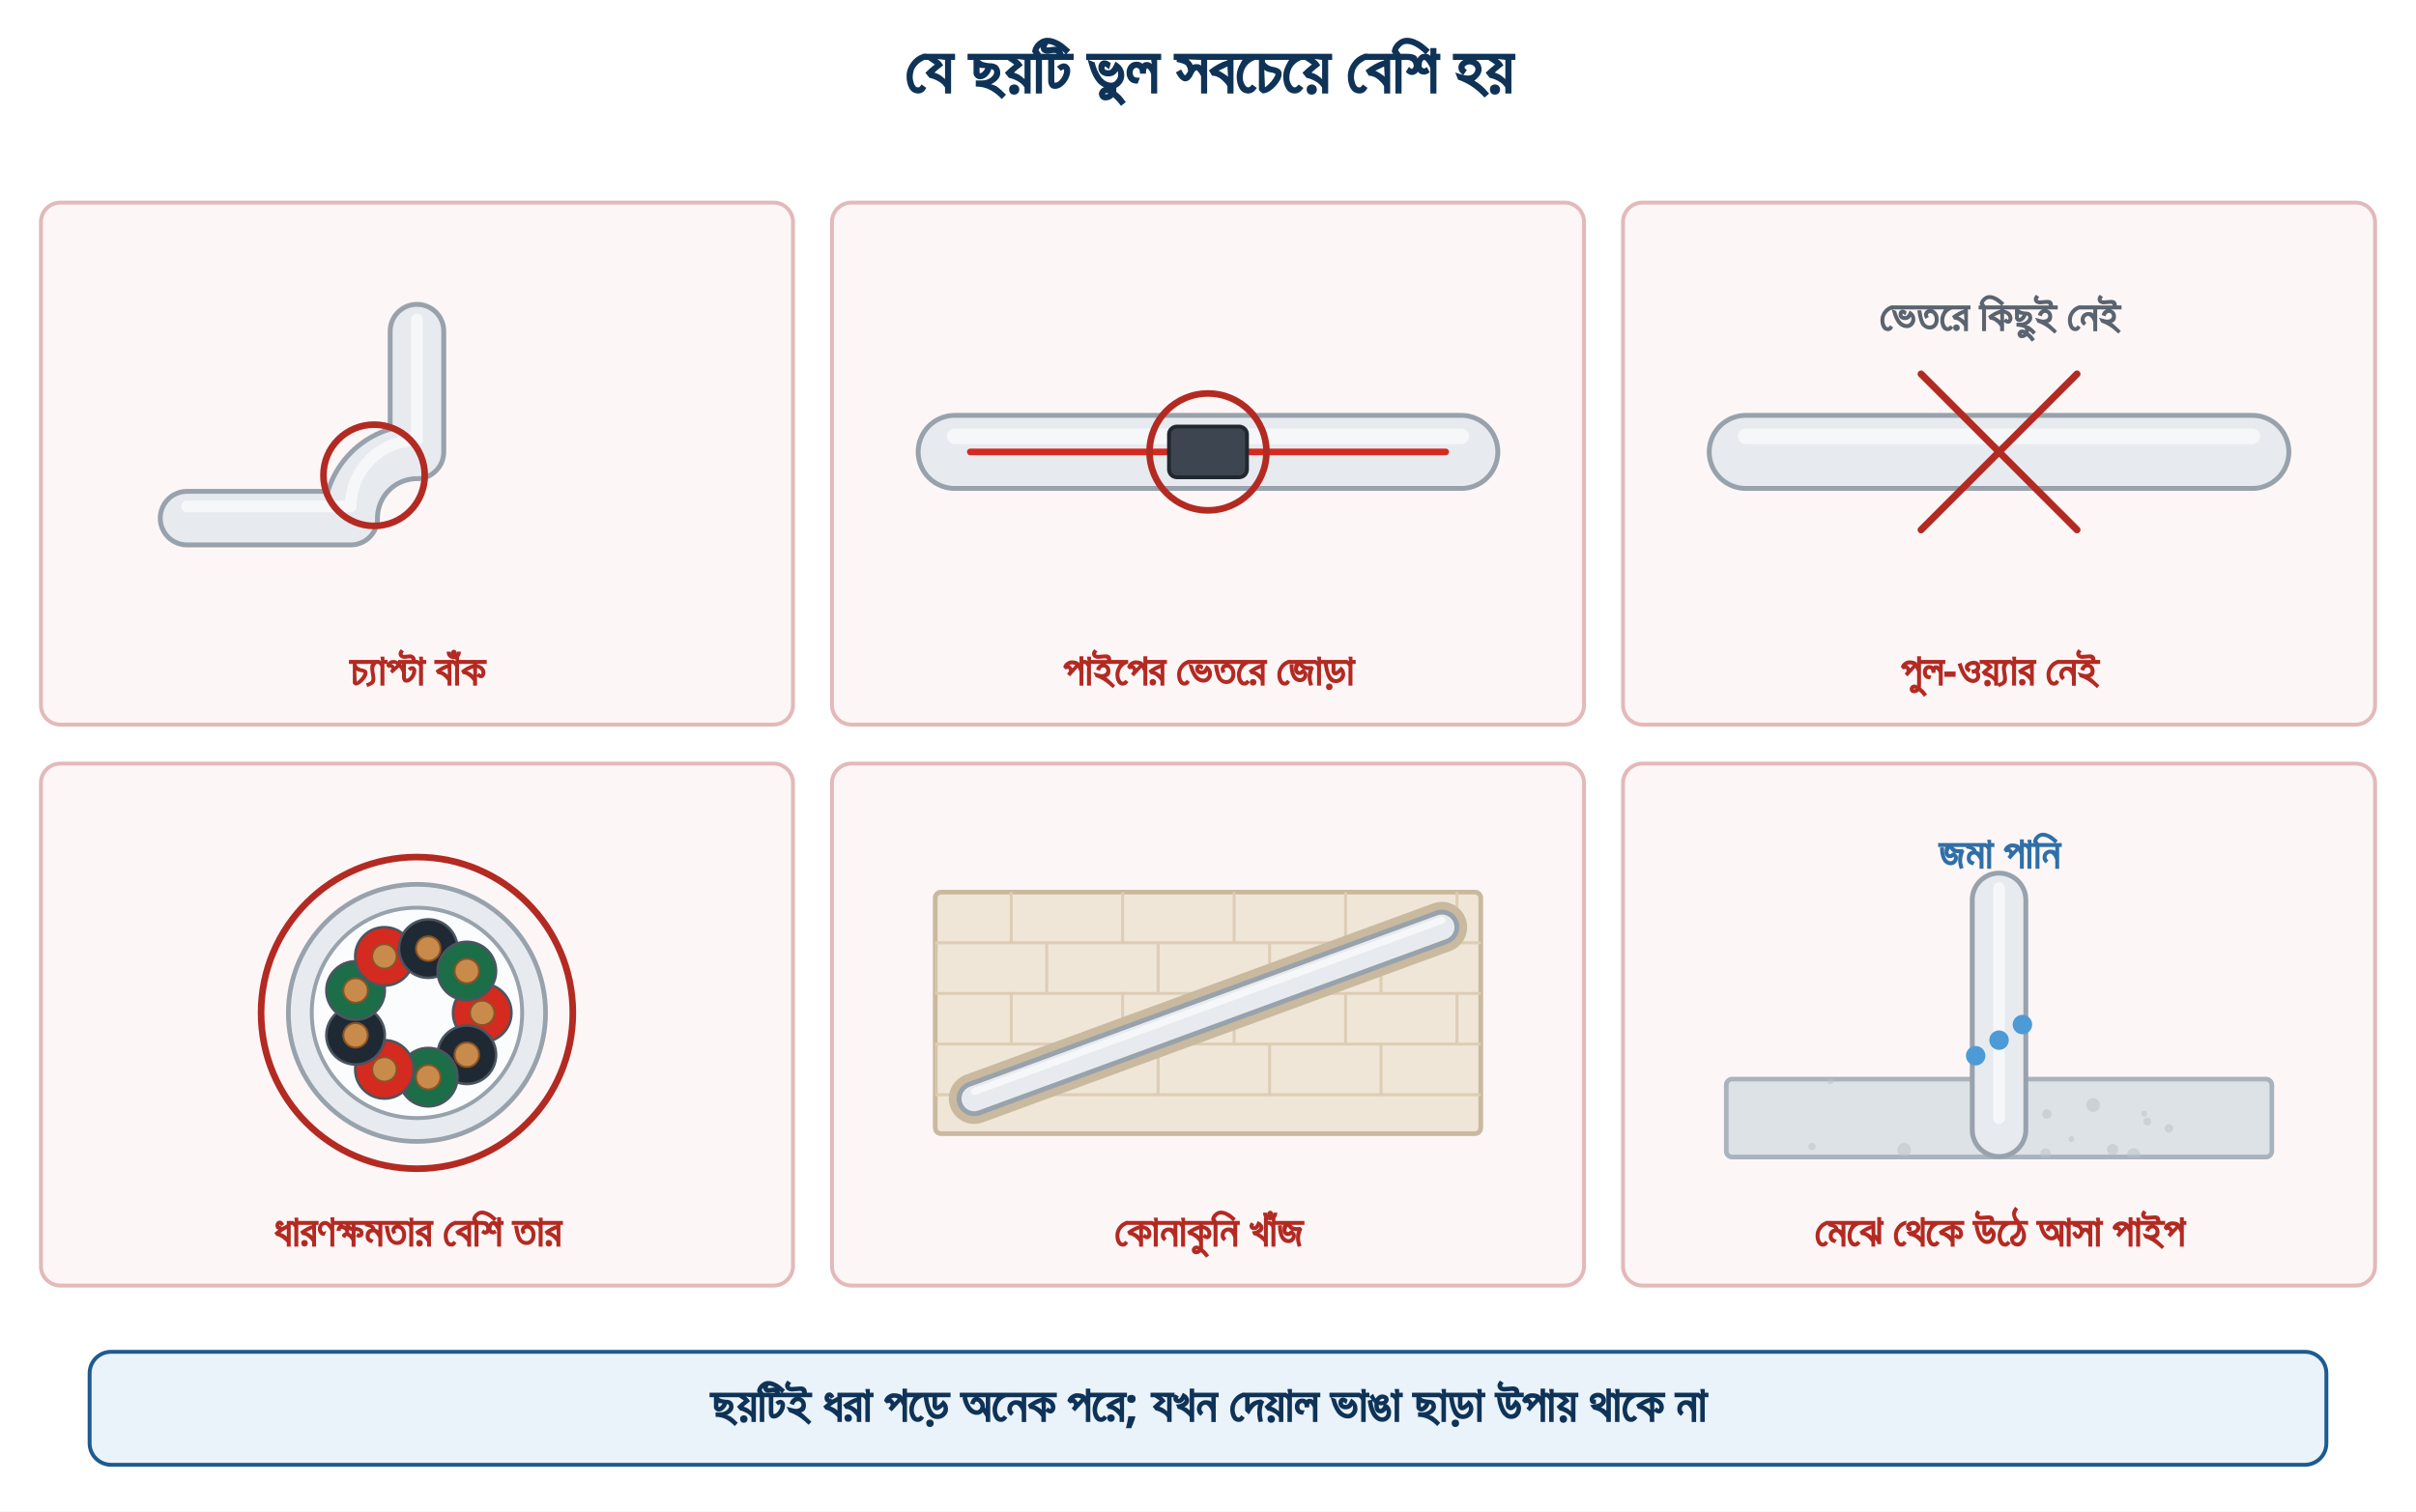
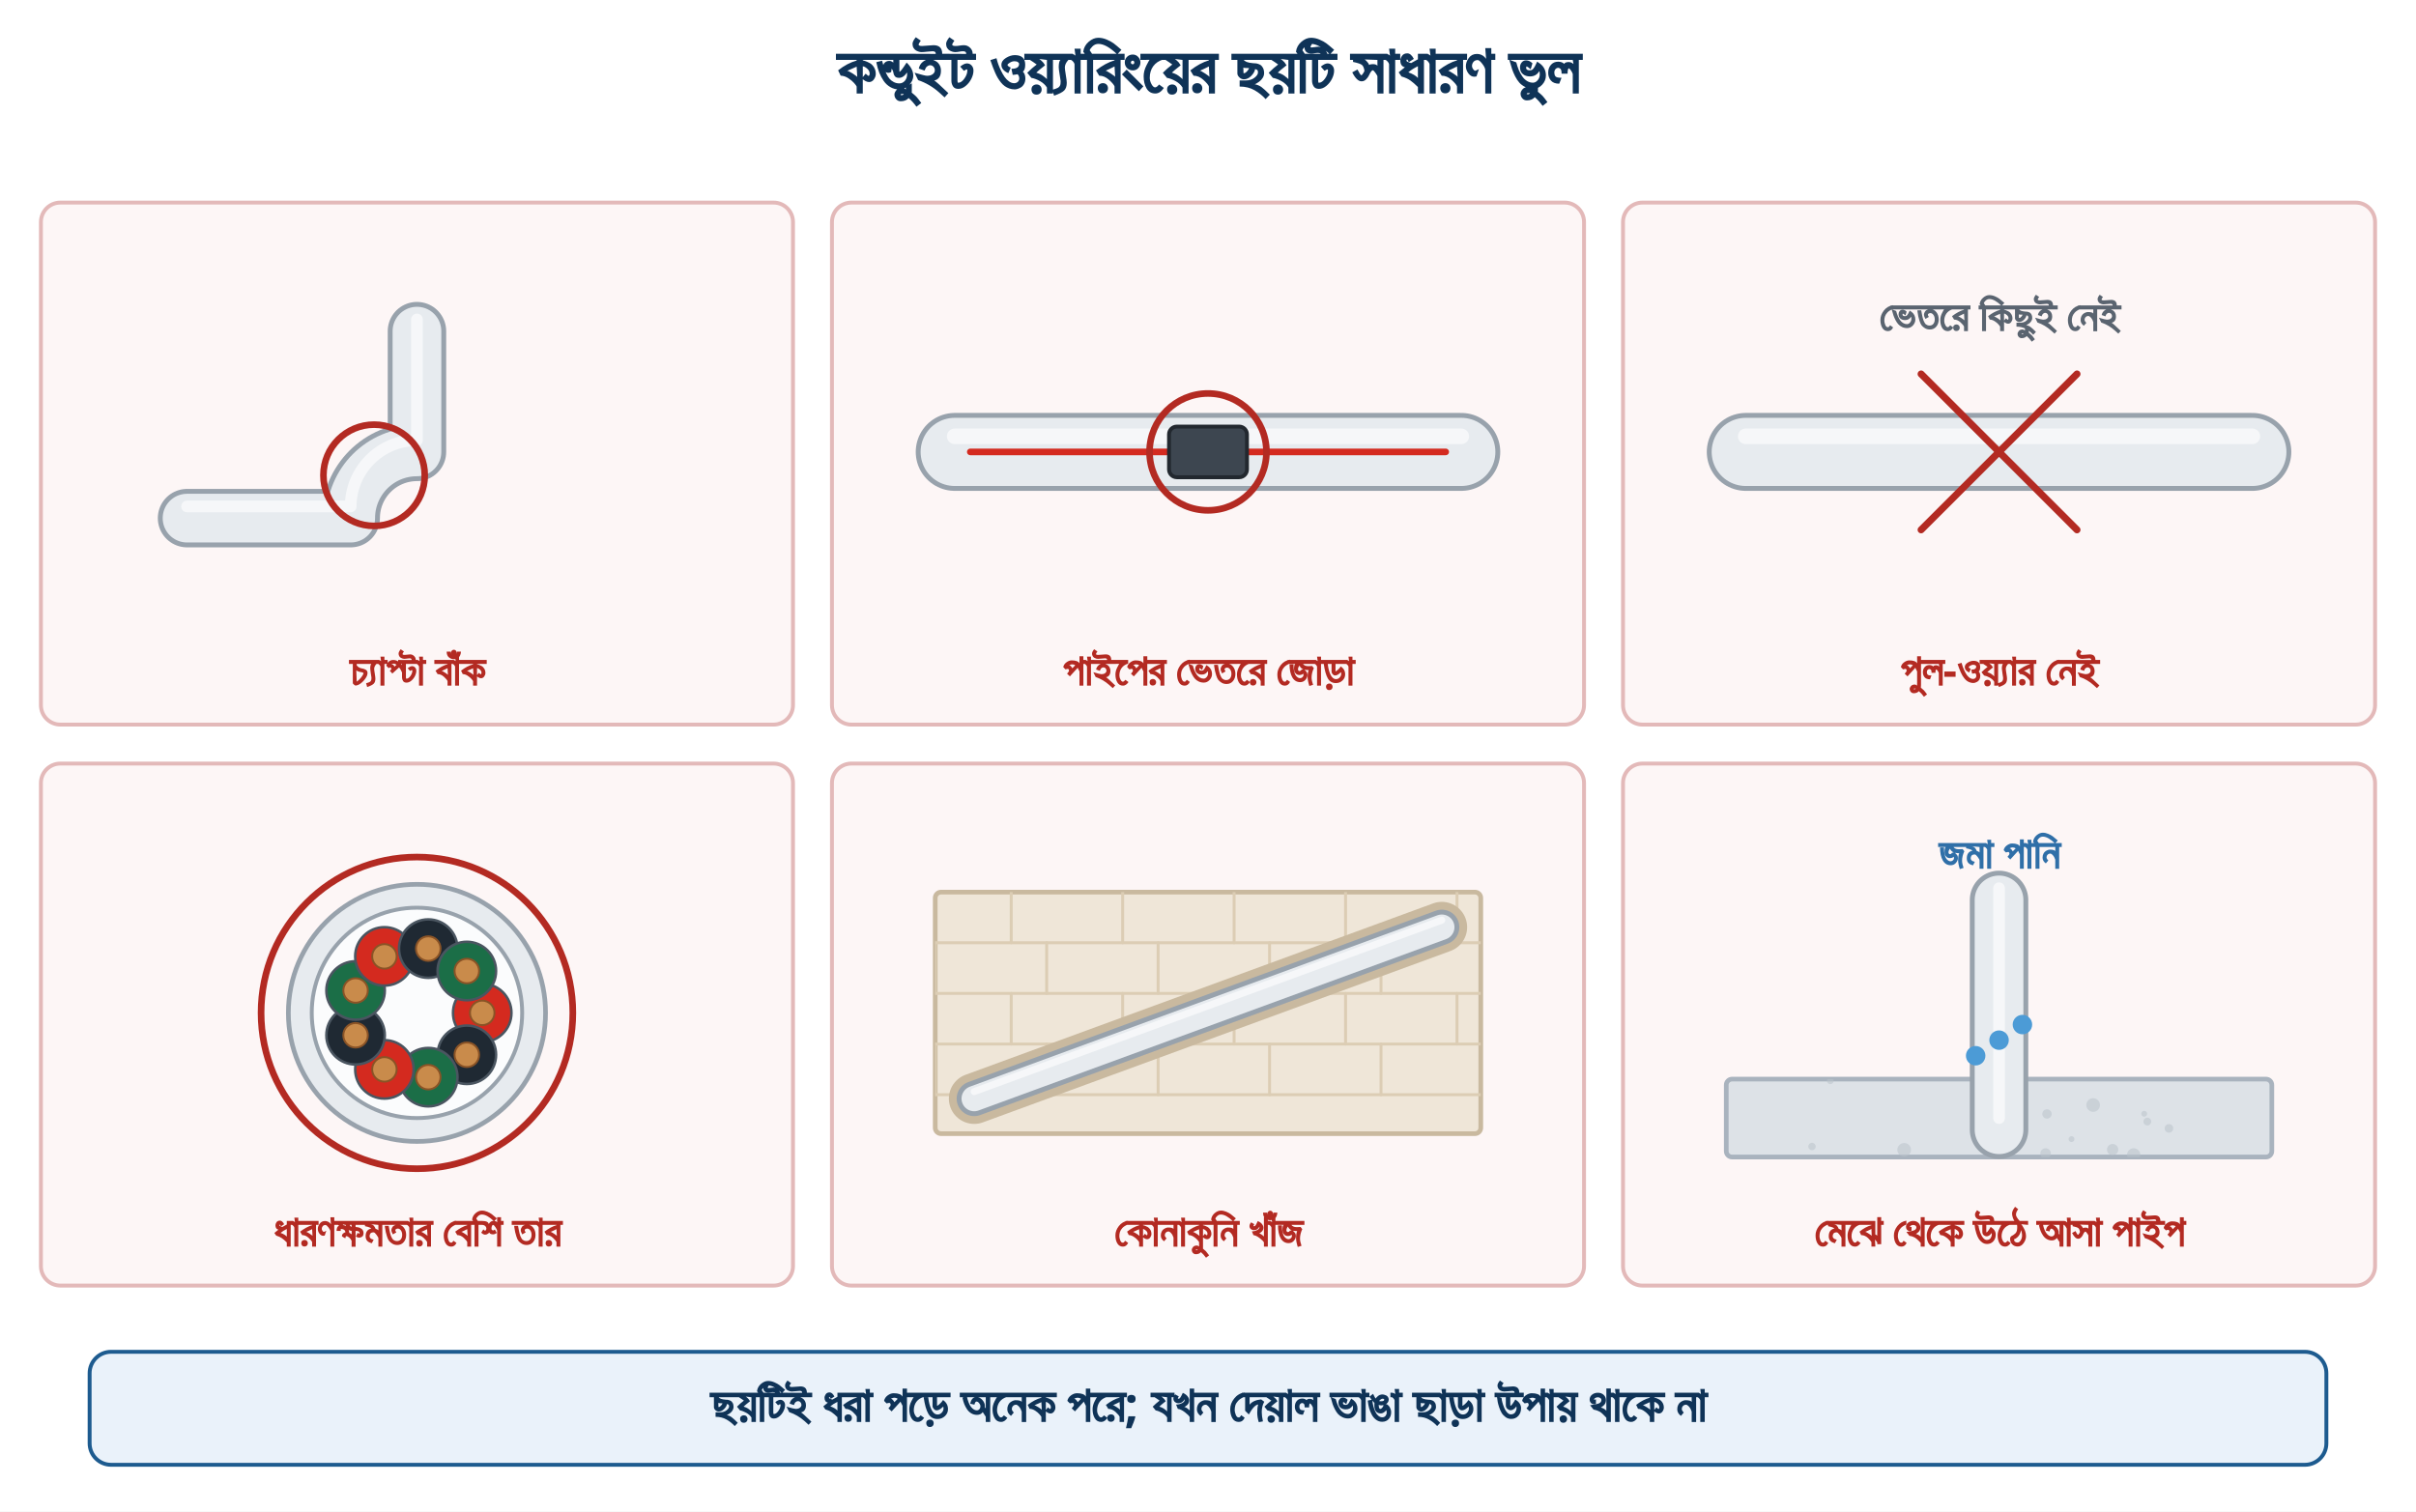
<svg xmlns="http://www.w3.org/2000/svg" width="1240" height="776" viewBox="0 0 1240 776">
  <defs>
    <clipPath id="clip1">
      <rect x="480.0" y="458.0" width="280.0" height="124.0" rx="3" />
    </clipPath>
    <clipPath id="clip2">
      <rect x="886.0" y="554.0" width="280.0" height="40.0" rx="3" />
    </clipPath>
  </defs>
  <rect width="1240" height="776" fill="#FFFFFF" />
-   <text x="620.0" y="48.0" font-family="Kalpurush" font-size="34" font-weight="700" fill="#0F3357" text-anchor="middle">যে ছয়টি ভুল সবচেয়ে বেশি হয়</text>
+   <text x="620.0" y="48.0" font-family="Kalpurush" font-size="34" font-weight="700" fill="#0F3357" text-anchor="middle">কন্ডুইট ওয়্যারিংয়ের ছয়টি সাধারণ ভুল</text>
  <rect x="21.0" y="104.0" width="386.0" height="268.0" rx="10" fill="#FDF6F6" stroke="#E3B9B9" stroke-width="2" />
  <text x="214.0" y="352.0" font-family="Kalpurush" font-size="22" font-weight="700" fill="#B32A22" text-anchor="middle">চ্যাপ্টা বাঁক</text>
  <path d="M 96.0 266.0 L 180.0 266.0 A 34 34 0 0 1 214.0 232.0 L 214.0 170.0" fill="none" stroke="#98A2AC" stroke-width="30" stroke-linecap="round" stroke-linejoin="round" />
  <path d="M 96.0 266.0 L 180.0 266.0 A 34 34 0 0 1 214.0 232.0 L 214.0 170.0" fill="none" stroke="#E7EBEF" stroke-width="25.0" stroke-linecap="round" stroke-linejoin="round" />
  <g transform="translate(0,-6.0)" opacity="0.62">
    <path d="M 96.0 266.0 L 180.0 266.0 A 34 34 0 0 1 214.0 232.0 L 214.0 170.0" fill="none" stroke="#FFFFFF" stroke-width="6.0" stroke-linecap="round" stroke-linejoin="round" />
  </g>
  <circle cx="192.0" cy="244.0" r="26.0" fill="none" stroke="#B32A22" stroke-width="3.4" />
  <rect x="427.0" y="104.0" width="386.0" height="268.0" rx="10" fill="#FDF6F6" stroke="#E3B9B9" stroke-width="2" />
  <text x="620.0" y="352.0" font-family="Kalpurush" font-size="22" font-weight="700" fill="#B32A22" text-anchor="middle">পাইপের ভেতরে জোড়া</text>
  <path d="M 490.0 232.0 L 750.0 232.0" fill="none" stroke="#98A2AC" stroke-width="40" stroke-linecap="round" stroke-linejoin="round" />
  <path d="M 490.0 232.0 L 750.0 232.0" fill="none" stroke="#E7EBEF" stroke-width="35.0" stroke-linecap="round" stroke-linejoin="round" />
  <g transform="translate(0,-8.0)" opacity="0.62">
    <path d="M 490.0 232.0 L 750.0 232.0" fill="none" stroke="#FFFFFF" stroke-width="8.0" stroke-linecap="round" stroke-linejoin="round" />
  </g>
  <line x1="498.0" y1="232.0" x2="606.0" y2="232.0" stroke="#D42A1F" stroke-width="3.4" stroke-linecap="round" />
  <line x1="634.0" y1="232.0" x2="742.0" y2="232.0" stroke="#D42A1F" stroke-width="3.4" stroke-linecap="round" />
  <rect x="600.0" y="219.0" width="40.0" height="26.0" rx="4" fill="#3D4650" stroke="#22282F" stroke-width="2" />
  <circle cx="620.0" cy="232.0" r="30.0" fill="none" stroke="#B32A22" stroke-width="3.4" />
  <rect x="833.0" y="104.0" width="386.0" height="268.0" rx="10" fill="#FDF6F6" stroke="#E3B9B9" stroke-width="2" />
  <text x="1026.0" y="352.0" font-family="Kalpurush" font-size="22" font-weight="700" fill="#B32A22" text-anchor="middle">পুল-ওয়্যার নেই</text>
  <path d="M 896.0 232.0 L 1156.0 232.0" fill="none" stroke="#98A2AC" stroke-width="40" stroke-linecap="round" stroke-linejoin="round" />
  <path d="M 896.0 232.0 L 1156.0 232.0" fill="none" stroke="#E7EBEF" stroke-width="35.0" stroke-linecap="round" stroke-linejoin="round" />
  <g transform="translate(0,-8.0)" opacity="0.62">
    <path d="M 896.0 232.0 L 1156.0 232.0" fill="none" stroke="#FFFFFF" stroke-width="8.0" stroke-linecap="round" stroke-linejoin="round" />
  </g>
  <path d="M 986.0 192.0 l 80 80 M 1066.0 192.0 l -80 80" fill="none" stroke="#B32A22" stroke-width="3.6" stroke-linecap="round" stroke-linejoin="round" />
  <text x="1026.0" y="170.0" font-family="Kalpurush" font-size="22" font-weight="700" fill="#5A6470" text-anchor="middle">ভেতরে কিছুই নেই</text>
  <rect x="21.0" y="392.0" width="386.0" height="268.0" rx="10" fill="#FDF6F6" stroke="#E3B9B9" stroke-width="2" />
  <text x="214.0" y="640.0" font-family="Kalpurush" font-size="22" font-weight="700" fill="#B32A22" text-anchor="middle">ধারণক্ষমতার বেশি তার</text>
  <circle cx="214.0" cy="520.0" r="66.0" fill="#E7EBEF" stroke="#98A2AC" stroke-width="2.4" />
  <circle cx="214.0" cy="520.0" r="54.0" fill="#FBFCFD" stroke="#98A2AC" stroke-width="2.0" />
  <circle cx="247.5" cy="520.0" r="15.0" fill="#D42A1F" stroke="#4A5560" stroke-width="1.3" />
  <circle cx="247.5" cy="520.0" r="6.3" fill="#C98B4B" stroke="#8A5326" stroke-width="1.0" />
  <circle cx="239.6" cy="541.5" r="15.0" fill="#1F2933" stroke="#4A5560" stroke-width="1.3" />
  <circle cx="239.6" cy="541.5" r="6.3" fill="#C98B4B" stroke="#8A5326" stroke-width="1.0" />
  <circle cx="219.8" cy="553.0" r="15.0" fill="#1B6E47" stroke="#4A5560" stroke-width="1.3" />
  <circle cx="219.8" cy="553.0" r="6.3" fill="#C98B4B" stroke="#8A5326" stroke-width="1.0" />
  <circle cx="197.3" cy="549.0" r="15.0" fill="#D42A1F" stroke="#4A5560" stroke-width="1.3" />
  <circle cx="197.3" cy="549.0" r="6.3" fill="#C98B4B" stroke="#8A5326" stroke-width="1.0" />
  <circle cx="182.5" cy="531.5" r="15.0" fill="#1F2933" stroke="#4A5560" stroke-width="1.3" />
  <circle cx="182.5" cy="531.5" r="6.3" fill="#C98B4B" stroke="#8A5326" stroke-width="1.0" />
  <circle cx="182.5" cy="508.5" r="15.0" fill="#1B6E47" stroke="#4A5560" stroke-width="1.3" />
  <circle cx="182.5" cy="508.5" r="6.3" fill="#C98B4B" stroke="#8A5326" stroke-width="1.0" />
  <circle cx="197.3" cy="491.0" r="15.0" fill="#D42A1F" stroke="#4A5560" stroke-width="1.3" />
  <circle cx="197.3" cy="491.0" r="6.3" fill="#C98B4B" stroke="#8A5326" stroke-width="1.0" />
  <circle cx="219.8" cy="487.0" r="15.0" fill="#1F2933" stroke="#4A5560" stroke-width="1.3" />
  <circle cx="219.8" cy="487.0" r="6.3" fill="#C98B4B" stroke="#8A5326" stroke-width="1.0" />
  <circle cx="239.6" cy="498.5" r="15.0" fill="#1B6E47" stroke="#4A5560" stroke-width="1.3" />
  <circle cx="239.6" cy="498.5" r="6.3" fill="#C98B4B" stroke="#8A5326" stroke-width="1.0" />
  <circle cx="214.0" cy="520.0" r="80.0" fill="none" stroke="#B32A22" stroke-width="3.4" />
  <rect x="427.0" y="392.0" width="386.0" height="268.0" rx="10" fill="#FDF6F6" stroke="#E3B9B9" stroke-width="2" />
  <text x="620.0" y="640.0" font-family="Kalpurush" font-size="22" font-weight="700" fill="#B32A22" text-anchor="middle">কোনাকুনি খাঁজ</text>
  <rect x="480.0" y="458.0" width="280.0" height="124.0" rx="3" fill="#EFE6D8" stroke="#C9B99F" stroke-width="2.4" />
  <g clip-path="url(#clip1)">
    <line x1="480.0" y1="484.0" x2="760.0" y2="484.0" stroke="#DCCDB4" stroke-width="1.5" stroke-linecap="round" />
    <line x1="519.0" y1="458.0" x2="519.0" y2="484.0" stroke="#DCCDB4" stroke-width="1.5" stroke-linecap="round" />
    <line x1="576.2" y1="458.0" x2="576.2" y2="484.0" stroke="#DCCDB4" stroke-width="1.5" stroke-linecap="round" />
    <line x1="633.4" y1="458.0" x2="633.4" y2="484.0" stroke="#DCCDB4" stroke-width="1.5" stroke-linecap="round" />
    <line x1="690.6" y1="458.0" x2="690.6" y2="484.0" stroke="#DCCDB4" stroke-width="1.5" stroke-linecap="round" />
    <line x1="747.8" y1="458.0" x2="747.8" y2="484.0" stroke="#DCCDB4" stroke-width="1.5" stroke-linecap="round" />
    <line x1="480.0" y1="510.0" x2="760.0" y2="510.0" stroke="#DCCDB4" stroke-width="1.5" stroke-linecap="round" />
    <line x1="480.0" y1="484.0" x2="480.0" y2="510.0" stroke="#DCCDB4" stroke-width="1.5" stroke-linecap="round" />
    <line x1="537.2" y1="484.0" x2="537.2" y2="510.0" stroke="#DCCDB4" stroke-width="1.5" stroke-linecap="round" />
    <line x1="594.4" y1="484.0" x2="594.4" y2="510.0" stroke="#DCCDB4" stroke-width="1.5" stroke-linecap="round" />
    <line x1="651.6" y1="484.0" x2="651.6" y2="510.0" stroke="#DCCDB4" stroke-width="1.5" stroke-linecap="round" />
    <line x1="708.8" y1="484.0" x2="708.8" y2="510.0" stroke="#DCCDB4" stroke-width="1.5" stroke-linecap="round" />
    <line x1="480.0" y1="536.0" x2="760.0" y2="536.0" stroke="#DCCDB4" stroke-width="1.5" stroke-linecap="round" />
    <line x1="519.0" y1="510.0" x2="519.0" y2="536.0" stroke="#DCCDB4" stroke-width="1.5" stroke-linecap="round" />
    <line x1="576.2" y1="510.0" x2="576.2" y2="536.0" stroke="#DCCDB4" stroke-width="1.5" stroke-linecap="round" />
    <line x1="633.4" y1="510.0" x2="633.4" y2="536.0" stroke="#DCCDB4" stroke-width="1.5" stroke-linecap="round" />
    <line x1="690.6" y1="510.0" x2="690.6" y2="536.0" stroke="#DCCDB4" stroke-width="1.5" stroke-linecap="round" />
    <line x1="747.8" y1="510.0" x2="747.8" y2="536.0" stroke="#DCCDB4" stroke-width="1.5" stroke-linecap="round" />
    <line x1="480.0" y1="562.0" x2="760.0" y2="562.0" stroke="#DCCDB4" stroke-width="1.5" stroke-linecap="round" />
    <line x1="480.0" y1="536.0" x2="480.0" y2="562.0" stroke="#DCCDB4" stroke-width="1.5" stroke-linecap="round" />
    <line x1="537.2" y1="536.0" x2="537.2" y2="562.0" stroke="#DCCDB4" stroke-width="1.5" stroke-linecap="round" />
    <line x1="594.4" y1="536.0" x2="594.4" y2="562.0" stroke="#DCCDB4" stroke-width="1.5" stroke-linecap="round" />
    <line x1="651.6" y1="536.0" x2="651.6" y2="562.0" stroke="#DCCDB4" stroke-width="1.5" stroke-linecap="round" />
    <line x1="708.8" y1="536.0" x2="708.8" y2="562.0" stroke="#DCCDB4" stroke-width="1.5" stroke-linecap="round" />
  </g>
  <path d="M 500.0 564.0 L 740.0 476.0" fill="none" stroke="#C9B99F" stroke-width="26" stroke-linecap="round" stroke-linejoin="round" />
  <path d="M 500.0 564.0 L 740.0 476.0" fill="none" stroke="#98A2AC" stroke-width="18" stroke-linecap="round" stroke-linejoin="round" />
  <path d="M 500.0 564.0 L 740.0 476.0" fill="none" stroke="#E7EBEF" stroke-width="13.0" stroke-linecap="round" stroke-linejoin="round" />
  <g transform="translate(0,-3.6)" opacity="0.62">
    <path d="M 500.0 564.0 L 740.0 476.0" fill="none" stroke="#FFFFFF" stroke-width="3.6" stroke-linecap="round" stroke-linejoin="round" />
  </g>
  <rect x="833.0" y="392.0" width="386.0" height="268.0" rx="10" fill="#FDF6F6" stroke="#E3B9B9" stroke-width="2" />
  <text x="1026.0" y="640.0" font-family="Kalpurush" font-size="22" font-weight="700" fill="#B32A22" text-anchor="middle">মেঝে থেকে উঠে আসা পাইপ</text>
  <rect x="886.0" y="554.0" width="280.0" height="40.0" rx="3" fill="#DDE2E7" stroke="#A9B3BE" stroke-width="2.4" />
  <g clip-path="url(#clip2)">
    <circle cx="1113.2" cy="579.3" r="2.2" fill="#B9C2CB" opacity="0.55" />
    <circle cx="930.0" cy="588.6" r="1.9" fill="#B9C2CB" opacity="0.55" />
    <circle cx="977.3" cy="590.3" r="3.5" fill="#B9C2CB" opacity="0.55" />
    <circle cx="1102.1" cy="575.8" r="2.0" fill="#B9C2CB" opacity="0.55" />
    <circle cx="1050.6" cy="571.9" r="2.4" fill="#B9C2CB" opacity="0.55" />
    <circle cx="1063.2" cy="584.8" r="1.5" fill="#B9C2CB" opacity="0.55" />
    <circle cx="939.4" cy="554.9" r="1.7" fill="#B9C2CB" opacity="0.55" />
    <circle cx="1084.3" cy="590.2" r="2.9" fill="#B9C2CB" opacity="0.55" />
    <circle cx="1100.5" cy="571.8" r="1.5" fill="#B9C2CB" opacity="0.55" />
    <circle cx="1095.1" cy="592.9" r="3.4" fill="#B9C2CB" opacity="0.55" />
    <circle cx="1074.3" cy="567.3" r="3.5" fill="#B9C2CB" opacity="0.55" />
    <circle cx="1049.9" cy="592.2" r="2.7" fill="#B9C2CB" opacity="0.55" />
  </g>
  <path d="M 1026.0 462.0 L 1026.0 580.0" fill="none" stroke="#98A2AC" stroke-width="30" stroke-linecap="round" stroke-linejoin="round" />
  <path d="M 1026.0 462.0 L 1026.0 580.0" fill="none" stroke="#E7EBEF" stroke-width="25.0" stroke-linecap="round" stroke-linejoin="round" />
  <g transform="translate(0,-6.0)" opacity="0.62">
    <path d="M 1026.0 462.0 L 1026.0 580.0" fill="none" stroke="#FFFFFF" stroke-width="6.0" stroke-linecap="round" stroke-linejoin="round" />
  </g>
  <circle cx="1014.0" cy="542.0" r="5.0" fill="#4C9BD6" stroke="none" stroke-width="2" />
  <circle cx="1026.0" cy="534.0" r="5.0" fill="#4C9BD6" stroke="none" stroke-width="2" />
  <circle cx="1038.0" cy="526.0" r="5.0" fill="#4C9BD6" stroke="none" stroke-width="2" />
  <text x="1026.0" y="446.0" font-family="Kalpurush" font-size="22" font-weight="700" fill="#2F6FA8" text-anchor="middle">জমা পানি</text>
  <rect x="46.0" y="694.0" width="1148.0" height="58.0" rx="11" fill="#EAF2FA" stroke="#1D5B8F" stroke-width="2" />
  <text x="620.0" y="730.0" font-family="Kalpurush" font-size="25" font-weight="700" fill="#0F3357" text-anchor="middle">ছয়টিই ধরা পড়ে অনেক পরে; যখন দেয়াল ভাঙা ছাড়া উপায় থাকে না</text>
</svg>
